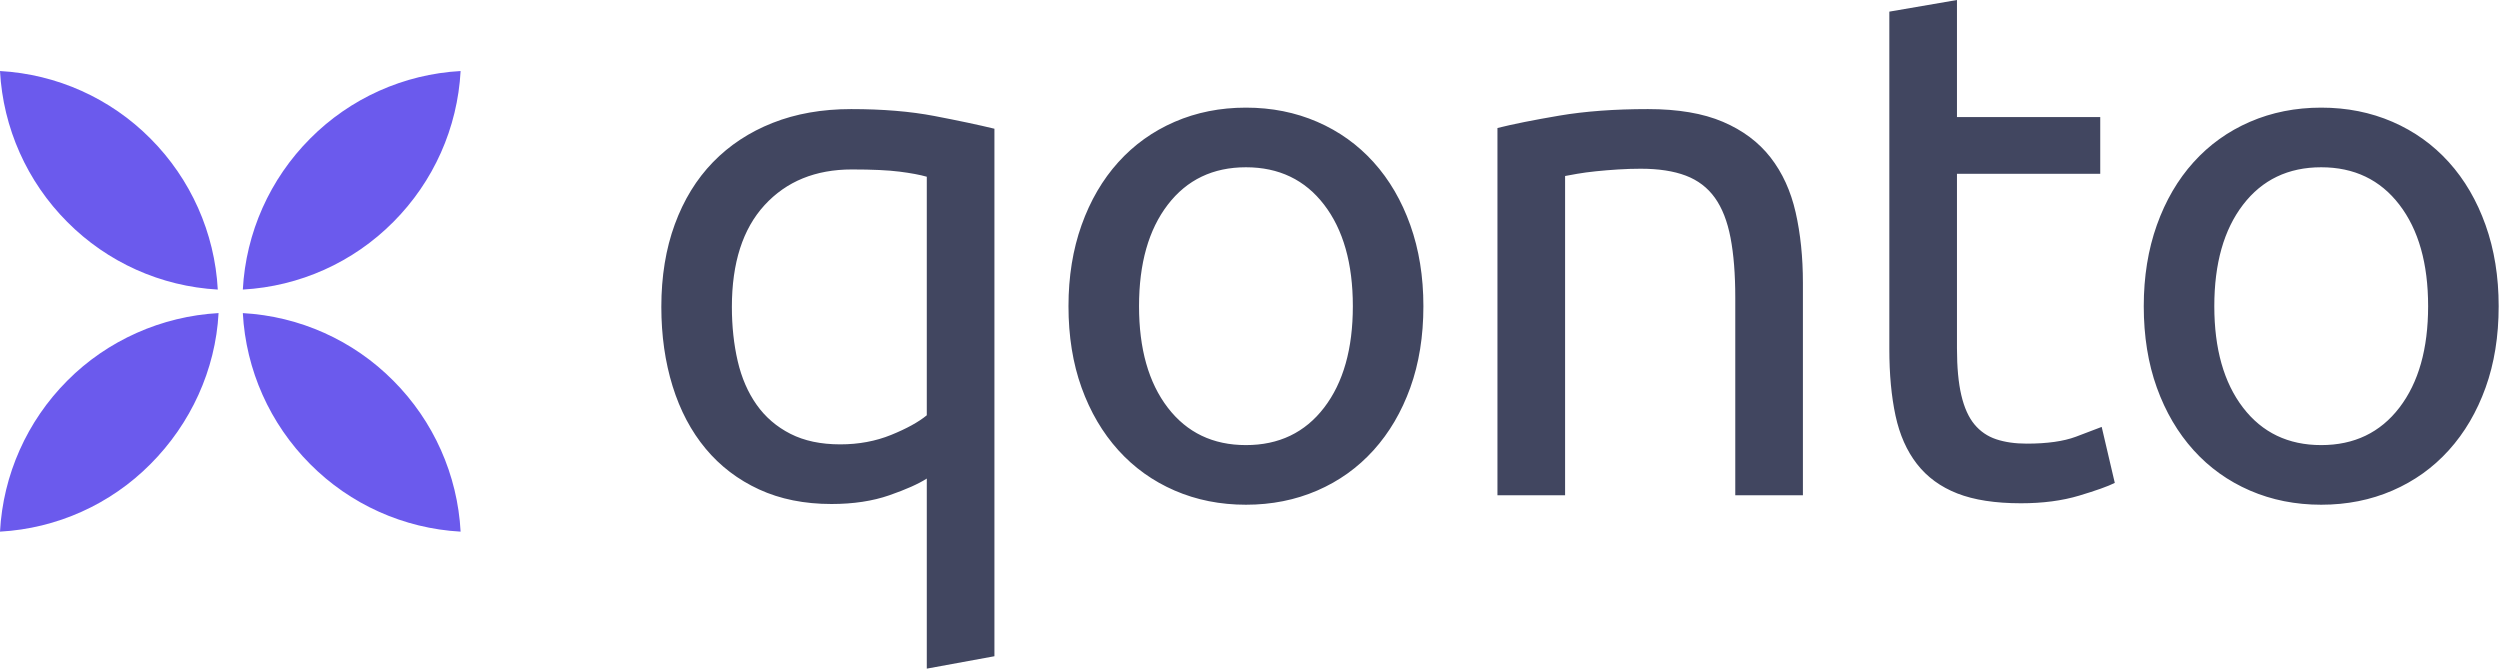
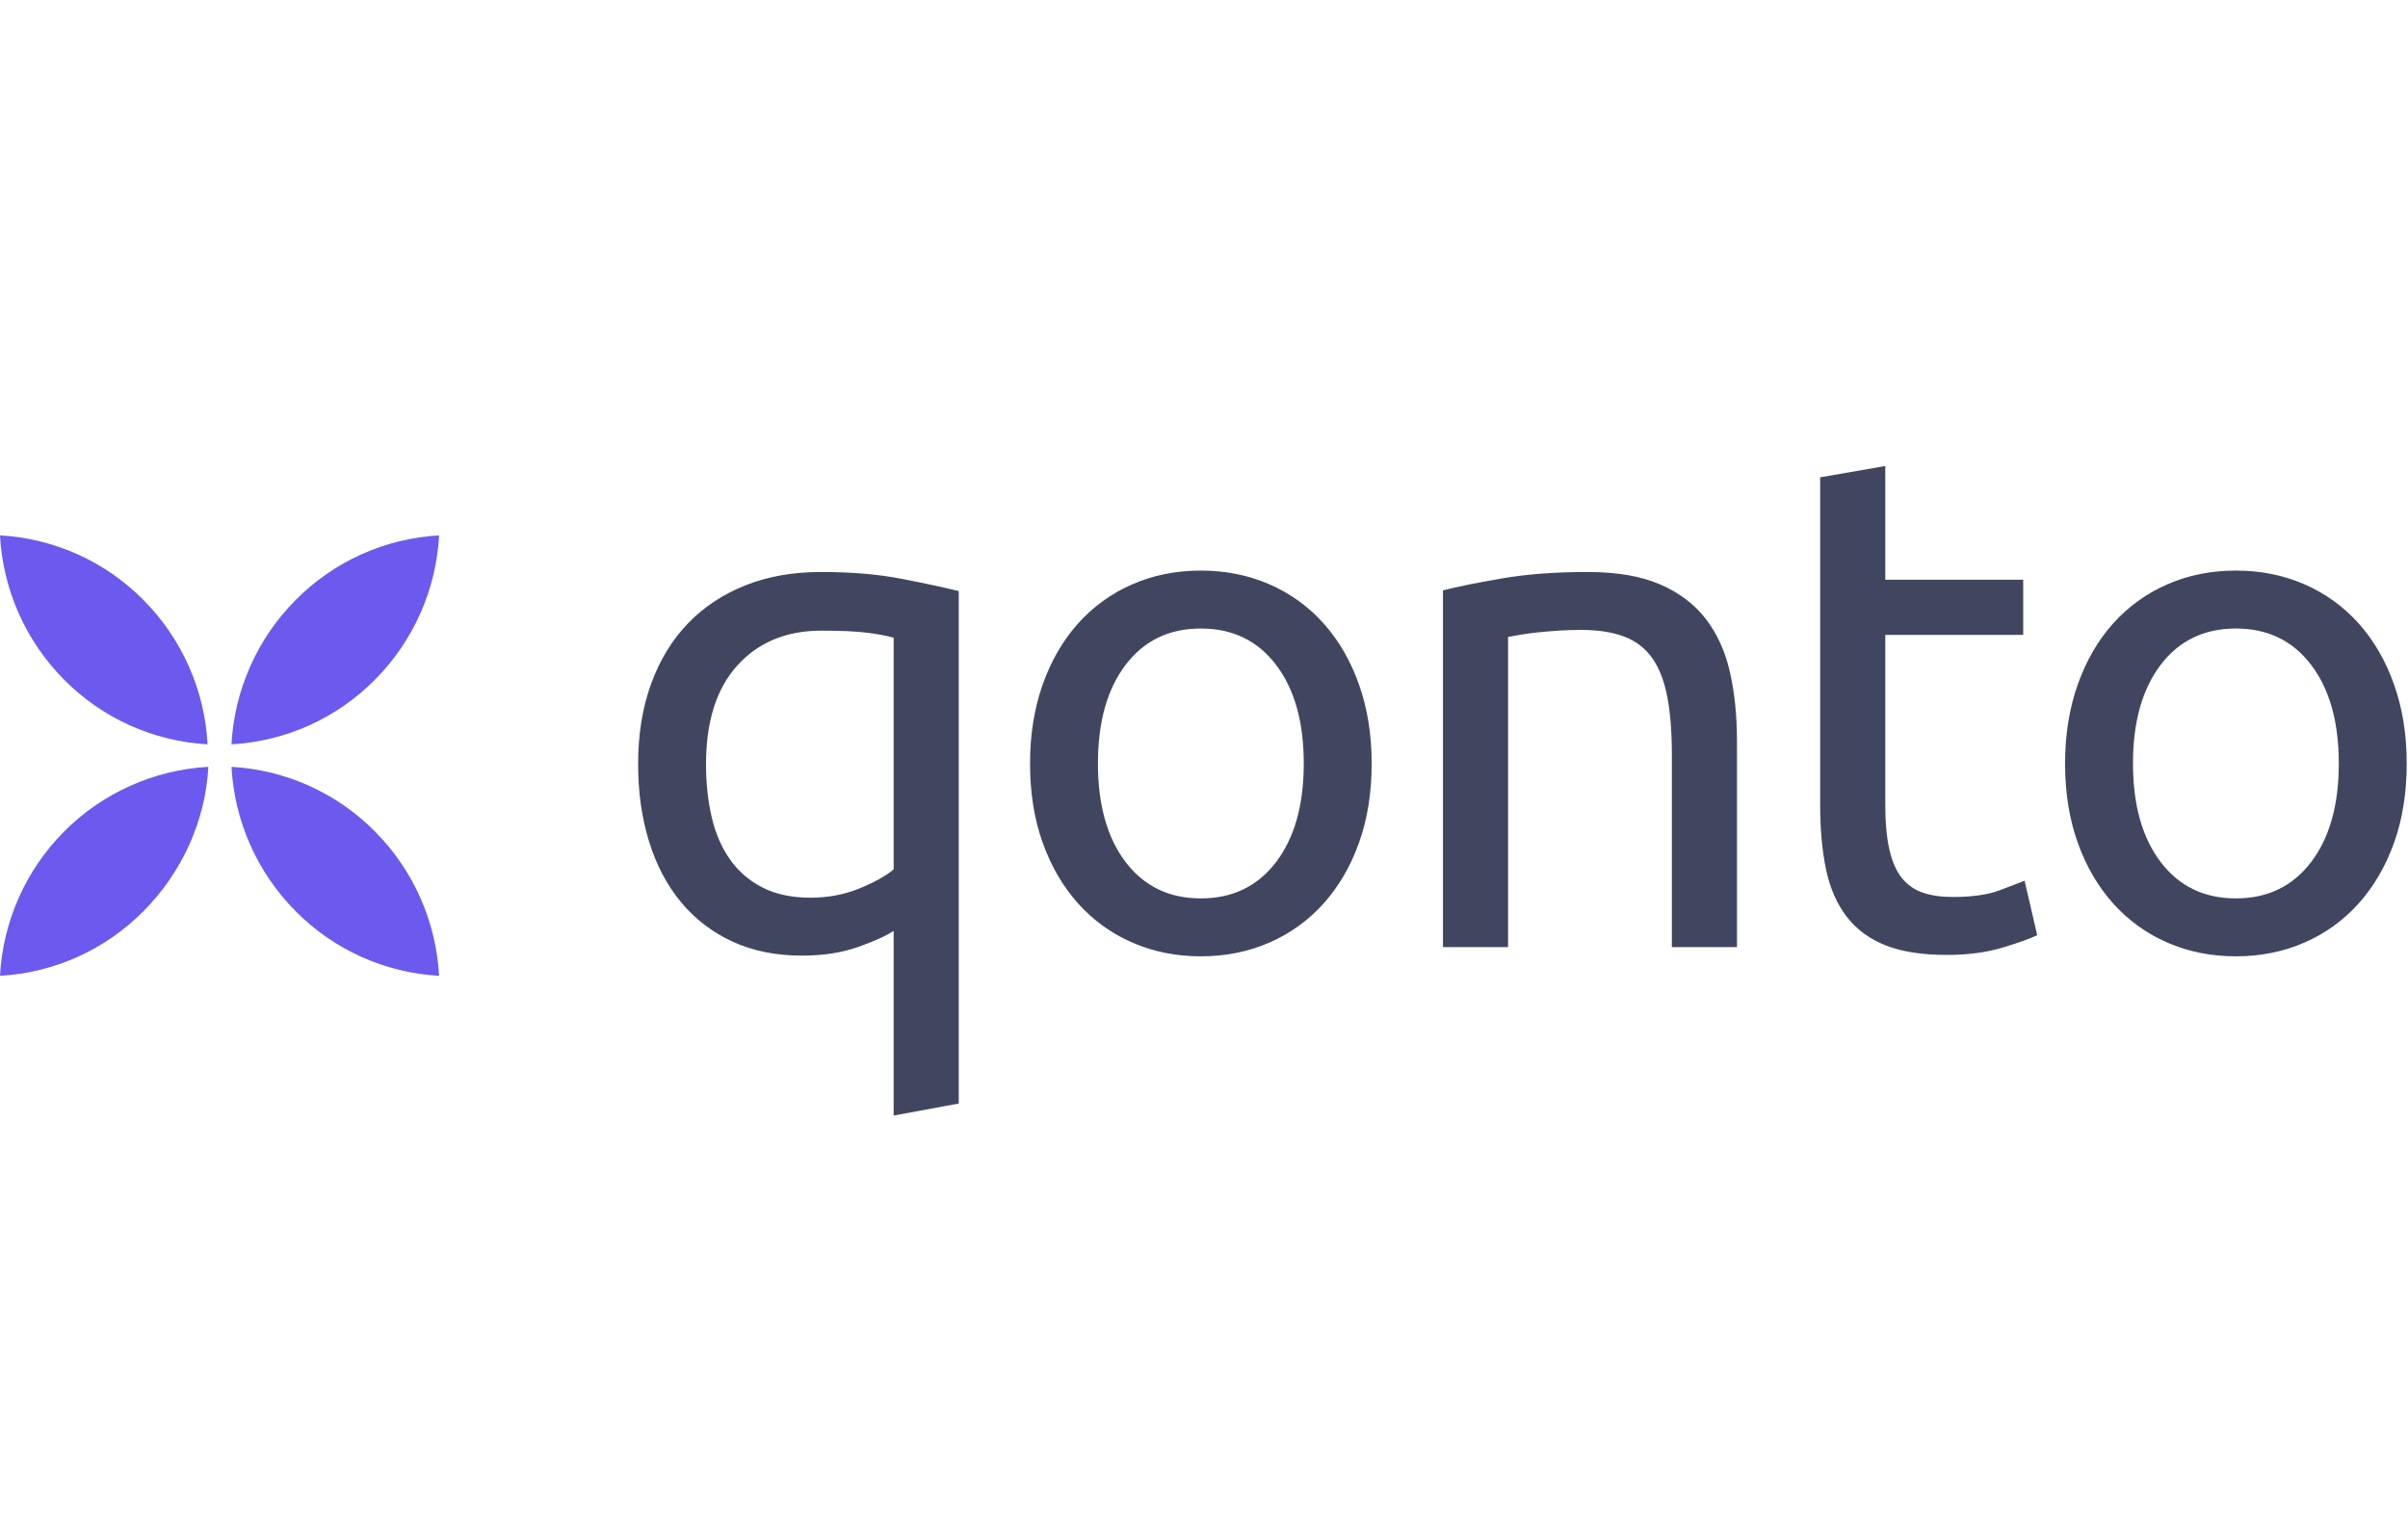
- <svg xmlns="http://www.w3.org/2000/svg" width="825" height="221" viewBox="0 0 825 221" version="1.1" xml:space="preserve" style="fill-rule:evenodd;clip-rule:evenodd;stroke-linejoin:round;stroke-miterlimit:1.414;">
-   <g transform="matrix(1,0,0,1,-88,-289.56)">
-     <g transform="matrix(1,0,0,1,88,289)">
-       <path id="qonto" d="M241.52,101.84C241.52,108.24 242.16,114.2 243.44,119.72C244.72,125.24 246.8,130.04 249.68,134.12C252.56,138.2 256.28,141.4 260.84,143.72C265.4,146.04 270.88,147.2 277.28,147.2C283.36,147.2 288.96,146.16 294.08,144.08C299.2,142 303.12,139.84 305.84,137.6L305.84,58.88C303.6,58.24 300.6,57.68 296.84,57.2C293.08,56.72 287.84,56.48 281.12,56.48C269.12,56.48 259.52,60.4 252.32,68.24C245.12,76.08 241.52,87.28 241.52,101.84ZM222.68,74.6C225.64,66.52 229.84,59.68 235.28,54.08C240.72,48.48 247.28,44.16 254.96,41.12C262.64,38.08 271.28,36.56 280.88,36.56C291.28,36.56 300.44,37.32 308.36,38.84C316.28,40.36 322.88,41.76 328.16,43.04L328.16,217.118L305.84,221.207L305.84,158.48C303.12,160.24 299,162.08 293.48,164C287.96,165.92 281.6,166.88 274.4,166.88C265.44,166.88 257.48,165.28 250.52,162.08C243.56,158.88 237.68,154.4 232.88,148.64C228.08,142.88 224.44,136 221.96,128C219.48,120 218.24,111.28 218.24,101.84C218.24,91.76 219.72,82.68 222.68,74.6ZM469.72,101.6C469.72,111.52 468.28,120.48 465.4,128.48C462.52,136.48 458.48,143.36 453.28,149.12C448.08,154.88 441.88,159.32 434.68,162.44C427.48,165.56 419.64,167.12 411.16,167.12C402.68,167.12 394.84,165.56 387.64,162.44C380.44,159.32 374.24,154.88 369.04,149.12C363.84,143.36 359.8,136.48 356.92,128.48C354.04,120.48 352.6,111.52 352.6,101.6C352.6,91.84 354.04,82.92 356.92,74.84C359.8,66.76 363.84,59.84 369.04,54.08C374.24,48.32 380.44,43.88 387.64,40.76C394.84,37.64 402.68,36.08 411.16,36.08C419.64,36.08 427.48,37.64 434.68,40.76C441.88,43.88 448.08,48.32 453.28,54.08C458.48,59.84 462.52,66.76 465.4,74.84C468.28,82.92 469.72,91.84 469.72,101.6ZM446.44,101.6C446.44,87.52 443.28,76.36 436.96,68.12C430.64,59.88 422.04,55.76 411.16,55.76C400.28,55.76 391.68,59.88 385.36,68.12C379.04,76.36 375.88,87.52 375.88,101.6C375.88,115.68 379.04,126.84 385.36,135.08C391.68,143.32 400.28,147.44 411.16,147.44C422.04,147.44 430.64,143.32 436.96,135.08C443.28,126.84 446.44,115.68 446.44,101.6ZM494.16,42.8C499.28,41.52 506.08,40.16 514.56,38.72C523.04,37.28 532.8,36.56 543.84,36.56C553.76,36.56 562,37.96 568.56,40.76C575.12,43.56 580.36,47.48 584.28,52.52C588.2,57.56 590.96,63.6 592.56,70.64C594.16,77.68 594.96,85.44 594.96,93.92L594.96,164L572.64,164L572.64,98.72C572.64,91.04 572.12,84.48 571.08,79.04C570.04,73.6 568.32,69.2 565.92,65.84C563.52,62.48 560.32,60.04 556.32,58.52C552.32,57 547.36,56.24 541.44,56.24C539.04,56.24 536.56,56.32 534,56.48C531.44,56.64 529,56.84 526.68,57.08C524.36,57.32 522.28,57.6 520.44,57.92C518.6,58.24 517.28,58.48 516.48,58.64L516.48,164L494.16,164L494.16,42.8ZM645.8,39.2L693.08,39.2L693.08,57.92L645.8,57.92L645.8,115.52C645.8,121.76 646.28,126.92 647.24,131C648.2,135.08 649.64,138.28 651.56,140.6C653.48,142.92 655.88,144.56 658.76,145.52C661.64,146.48 665,146.96 668.84,146.96C675.56,146.96 680.96,146.2 685.04,144.68C689.12,143.16 691.96,142.08 693.56,141.44L697.88,159.92C695.64,161.04 691.72,162.44 686.12,164.12C680.52,165.8 674.12,166.64 666.92,166.64C658.44,166.64 651.44,165.56 645.92,163.4C640.4,161.24 635.96,158 632.6,153.68C629.24,149.36 626.88,144.04 625.52,137.72C624.16,131.4 623.48,124.08 623.48,115.76L623.48,4.4L645.8,0.56L645.8,39.2ZM824.56,101.6C824.56,111.52 823.12,120.48 820.24,128.48C817.36,136.48 813.32,143.36 808.12,149.12C802.92,154.88 796.72,159.32 789.52,162.44C782.32,165.56 774.48,167.12 766,167.12C757.52,167.12 749.68,165.56 742.48,162.44C735.28,159.32 729.08,154.88 723.88,149.12C718.68,143.36 714.64,136.48 711.76,128.48C708.88,120.48 707.44,111.52 707.44,101.6C707.44,91.84 708.88,82.92 711.76,74.84C714.64,66.76 718.68,59.84 723.88,54.08C729.08,48.32 735.28,43.88 742.48,40.76C749.68,37.64 757.52,36.08 766,36.08C774.48,36.08 782.32,37.64 789.52,40.76C796.72,43.88 802.92,48.32 808.12,54.08C813.32,59.84 817.36,66.76 820.24,74.84C823.12,82.92 824.56,91.84 824.56,101.6ZM801.28,101.6C801.28,87.52 798.12,76.36 791.8,68.12C785.48,59.88 776.88,55.76 766,55.76C755.12,55.76 746.52,59.88 740.2,68.12C733.88,76.36 730.72,87.52 730.72,101.6C730.72,115.68 733.88,126.84 740.2,135.08C746.52,143.32 755.12,147.44 766,147.44C776.88,147.44 785.48,143.32 791.8,135.08C798.12,126.84 801.28,115.68 801.28,101.6Z" style="fill:rgb(65,70,96);" />
-     </g>
-     <g transform="matrix(1,0,0,1,88,289)">
-       <path id="Combined-Shape" d="M22.217,73.822C8.92,60.502 1.011,42.765 0,24C18.749,25.041 36.443,32.984 49.652,46.291C62.945,59.614 70.853,77.35 71.868,96.114C53.119,95.073 35.425,87.129 22.217,73.822ZM129.783,73.822C116.575,87.129 98.881,95.073 80.132,96.114C81.147,77.35 89.055,59.614 102.348,46.291C115.557,32.984 133.251,25.041 152,24C150.989,42.765 143.08,60.502 129.783,73.822ZM129.783,126.178C143.08,139.498 150.989,157.235 152,176C133.251,174.959 115.557,167.016 102.348,153.709C89.055,140.386 81.147,122.65 80.132,103.886C98.881,104.927 116.575,112.871 129.783,126.178ZM22.217,126.178C35.425,112.871 53.378,104.919 72.127,103.878C71.112,122.642 62.945,140.386 49.652,153.709C36.443,167.016 18.749,174.959 0,176C1.011,157.235 8.92,139.498 22.217,126.178Z" style="fill:rgb(107,90,237);" />
-     </g>
+ <svg xmlns="http://www.w3.org/2000/svg" height="88" width="140">
+   <g fill="none" fill-rule="evenodd">
+     <path d="M41.048 44.432c0 1.096.108 2.116.325 3.06s.57 1.767 1.058 2.465c.489.699 1.12 1.247 1.893 1.644s1.703.595 2.788.595c1.031 0 1.98-.178 2.85-.534.868-.356 1.532-.725 1.994-1.109V37.08c-.38-.11-.889-.206-1.527-.288s-1.526-.123-2.666-.123c-2.035 0-3.663.67-4.884 2.013s-1.831 3.259-1.831 5.751zm-3.195-4.663c.501-1.383 1.214-2.554 2.136-3.512.923-.959 2.035-1.698 3.338-2.218s2.768-.781 4.396-.781c1.763 0 3.317.13 4.66.39s2.462.5 3.358.72v29.796l-3.785.7V54.127c-.462.301-1.16.616-2.097.945-.936.329-2.014.493-3.235.493-1.52 0-2.87-.274-4.05-.822a8.426 8.426 0 0 1-2.992-2.3c-.814-.986-1.431-2.164-1.852-3.533s-.63-2.862-.63-4.478c0-1.725.25-3.28.753-4.663zm41.895 4.622c0 1.698-.244 3.232-.733 4.601-.488 1.37-1.173 2.547-2.055 3.533a9.044 9.044 0 0 1-3.154 2.28c-1.221.534-2.551.801-3.99.801-1.437 0-2.767-.267-3.988-.801a9.044 9.044 0 0 1-3.154-2.28c-.882-.986-1.567-2.164-2.056-3.533-.488-1.37-.732-2.903-.732-4.601 0-1.67.244-3.197.732-4.58.489-1.384 1.174-2.568 2.056-3.554a9.044 9.044 0 0 1 3.154-2.28c1.221-.534 2.55-.801 3.989-.801 1.438 0 2.768.267 3.989.8a9.044 9.044 0 0 1 3.154 2.28c.882.987 1.567 2.171 2.055 3.554.489 1.384.733 2.91.733 4.581zm-3.948 0c0-2.41-.536-4.32-1.608-5.73-1.072-1.411-2.53-2.116-4.375-2.116s-3.304.705-4.376 2.115c-1.071 1.41-1.607 3.32-1.607 5.731s.536 4.32 1.607 5.73c1.072 1.411 2.53 2.116 4.376 2.116s3.303-.705 4.375-2.115c1.072-1.41 1.608-3.32 1.608-5.731zm8.093-10.065c.868-.219 2.021-.452 3.46-.698 1.438-.247 3.093-.37 4.965-.37 1.682 0 3.08.24 4.192.719s2.001 1.15 2.666 2.013 1.133 1.896 1.404 3.102c.272 1.205.407 2.533.407 3.984v11.996h-3.785V43.898c0-1.315-.088-2.437-.264-3.369-.177-.93-.468-1.684-.875-2.26a3.467 3.467 0 0 0-1.628-1.252c-.679-.26-1.52-.39-2.524-.39-.407 0-.828.013-1.262.04s-.848.062-1.241.103c-.394.042-.746.09-1.058.144-.312.055-.536.096-.672.123v18.035h-3.785zm25.716-.616h8.019v3.204h-8.019v9.86c0 1.068.082 1.951.245 2.65.162.698.407 1.246.732 1.643.326.397.733.678 1.221.842.489.164 1.059.246 1.71.246 1.14 0 2.055-.13 2.747-.39.692-.26 1.174-.445 1.445-.555l.733 3.164c-.38.191-1.045.431-1.995.719-.95.287-2.035.431-3.256.431-1.438 0-2.625-.185-3.561-.555-.936-.37-1.69-.924-2.26-1.663-.569-.74-.97-1.65-1.2-2.732s-.346-2.335-.346-3.76v-19.06l3.785-.658zm30.316 10.681c0 1.698-.244 3.232-.732 4.601-.489 1.37-1.174 2.547-2.056 3.533a9.044 9.044 0 0 1-3.154 2.28c-1.221.534-2.55.801-3.989.801-1.438 0-2.768-.267-3.989-.801a9.044 9.044 0 0 1-3.154-2.28c-.882-.986-1.567-2.164-2.055-3.533-.489-1.37-.733-2.903-.733-4.601 0-1.67.244-3.197.733-4.58.488-1.384 1.173-2.568 2.055-3.554a9.044 9.044 0 0 1 3.154-2.28c1.221-.534 2.551-.801 3.99-.801 1.437 0 2.767.267 3.988.8a9.044 9.044 0 0 1 3.154 2.28c.882.987 1.567 2.171 2.056 3.554.488 1.384.732 2.91.732 4.581zm-3.948 0c0-2.41-.536-4.32-1.607-5.73-1.072-1.411-2.53-2.116-4.376-2.116-1.845 0-3.303.705-4.375 2.115-1.072 1.41-1.608 3.32-1.608 5.731s.536 4.32 1.608 5.73c1.072 1.411 2.53 2.116 4.375 2.116 1.845 0 3.304-.705 4.376-2.115 1.071-1.41 1.607-3.32 1.607-5.731z" fill="#414660" />
+     <path d="M3.731 39.524A12.879 12.879 0 0 1 0 31.13a12.728 12.728 0 0 1 8.34 3.756 12.887 12.887 0 0 1 3.73 8.394 12.727 12.727 0 0 1-8.339-3.756zm18.067 0a12.727 12.727 0 0 1-8.34 3.756 12.887 12.887 0 0 1 3.732-8.394 12.728 12.728 0 0 1 8.34-3.756 12.879 12.879 0 0 1-3.732 8.394zm0 8.821a12.879 12.879 0 0 1 3.731 8.394 12.728 12.728 0 0 1-8.339-3.755 12.887 12.887 0 0 1-3.731-8.395 12.727 12.727 0 0 1 8.339 3.756zm-18.067 0a12.836 12.836 0 0 1 8.383-3.757c-.17 3.161-1.542 6.15-3.775 8.396A12.728 12.728 0 0 1 0 56.739a12.879 12.879 0 0 1 3.731-8.394z" fill="#6b5aed" />
  </g>
</svg>
